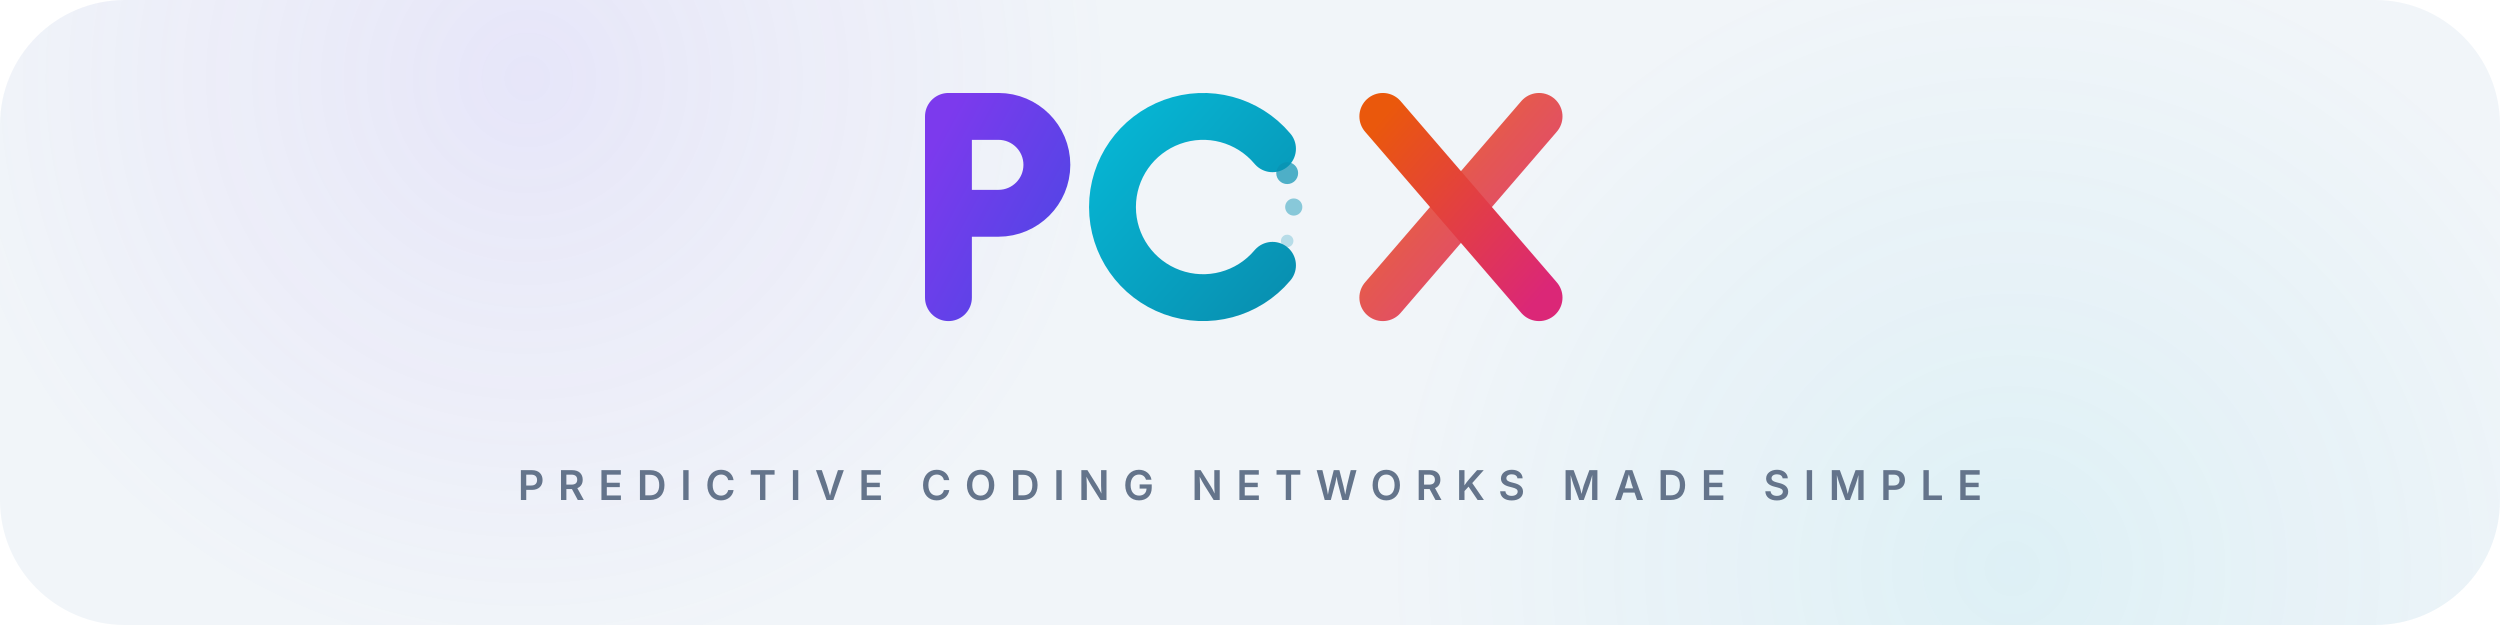
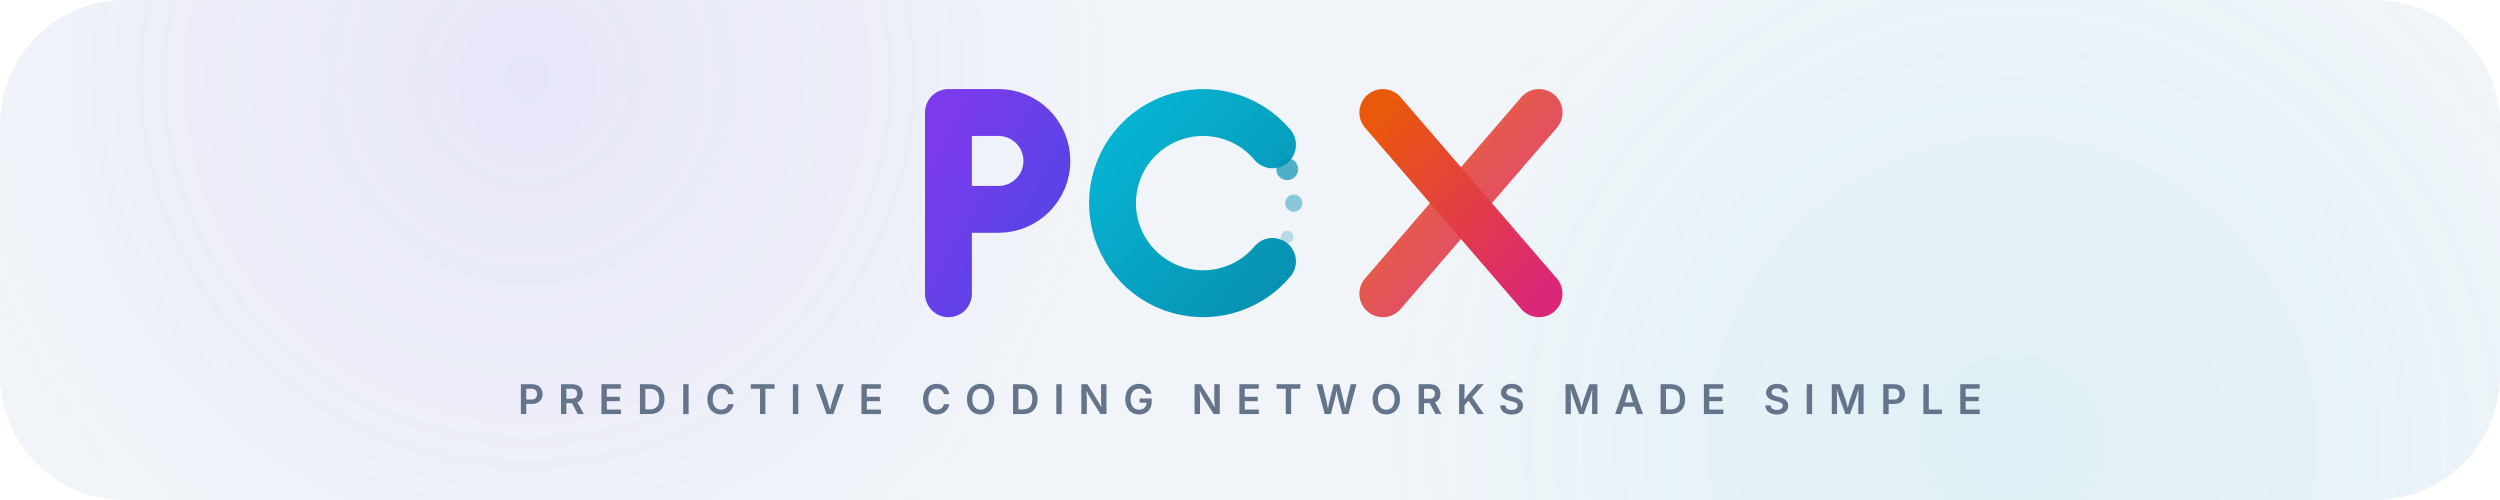
- <svg xmlns="http://www.w3.org/2000/svg" viewBox="0 0 1280 320" width="1280" height="320">
+ <svg xmlns="http://www.w3.org/2000/svg" viewBox="0 0 1280 256" width="1280" height="256">
  <defs>
    <linearGradient id="lP" x1="0" y1="0" x2="1" y2="1">
      <stop offset="0" stop-color="#7C3AED" />
      <stop offset="1" stop-color="#4F46E5" />
    </linearGradient>
    <linearGradient id="lC" x1="0" y1="0" x2="1" y2="1">
      <stop offset="0" stop-color="#06B6D4" />
      <stop offset="1" stop-color="#0891B2" />
    </linearGradient>
    <linearGradient id="lX" x1="0" y1="0" x2="1" y2="1">
      <stop offset="0" stop-color="#EA580C" />
      <stop offset="1" stop-color="#DB2777" />
    </linearGradient>
    <radialGradient id="lGlowV" cx="0.5" cy="0.5" r="0.5">
      <stop offset="0" stop-color="#8B5CF6" stop-opacity="0.10" />
      <stop offset="1" stop-color="#8B5CF6" stop-opacity="0" />
    </radialGradient>
    <radialGradient id="lGlowC" cx="0.5" cy="0.5" r="0.5">
      <stop offset="0" stop-color="#06B6D4" stop-opacity="0.08" />
      <stop offset="1" stop-color="#06B6D4" stop-opacity="0" />
    </radialGradient>
    <clipPath id="lRound">
-       <rect width="1280" height="320" rx="64" />
+       <rect width="1280" height="256" rx="64" />
    </clipPath>
  </defs>
  <g clip-path="url(#lRound)">
-     <rect width="1280" height="320" fill="#F1F5F9" />
+     <rect width="1280" height="256" fill="#F1F5F9" />
    <circle cx="270" cy="40" r="300" fill="url(#lGlowV)" />
-     <circle cx="1030" cy="290" r="320" fill="url(#lGlowC)" />
+     <circle cx="1030" cy="226" r="320" fill="url(#lGlowC)" />
  </g>
-   <g transform="translate(452,26) scale(0.8)">
+   <g transform="translate(452,24) scale(0.8)">
    <path d="M 42 158 L 42 42 L 74 42 A 31 31 0 0 1 74 104 L 42 104" stroke="url(#lP)" stroke-width="30" stroke-linecap="round" stroke-linejoin="round" fill="none" />
    <path d="M 249.4 62.7 A 58 58 0 1 0 249.4 137.3" stroke="url(#lC)" stroke-width="30" stroke-linecap="round" fill="none" />
    <g fill="#0891B2">
      <circle cx="258.8" cy="78.3" r="7" opacity="0.7" />
      <circle cx="263" cy="100" r="5.5" opacity="0.45" />
      <circle cx="258.8" cy="121.7" r="4" opacity="0.25" />
    </g>
    <g stroke-width="30" stroke-linecap="round" fill="none">
      <path d="M 320 42 L 420 158" stroke="url(#lX)" />
      <path d="M 420 42 L 320 158" stroke="url(#lX)" opacity="0.88" />
    </g>
  </g>
-   <text x="640" y="256" text-anchor="middle" font-family="'SF Pro Display','Segoe UI',system-ui,-apple-system,sans-serif" font-size="21" font-weight="600" letter-spacing="7" fill="#64748B">PREDICTIVE CODING NETWORKS MADE SIMPLE</text>
+   <text x="640" y="212" text-anchor="middle" font-family="'SF Pro Display','Segoe UI',system-ui,-apple-system,sans-serif" font-size="21" font-weight="600" letter-spacing="7" fill="#64748B">PREDICTIVE CODING NETWORKS MADE SIMPLE</text>
</svg>
